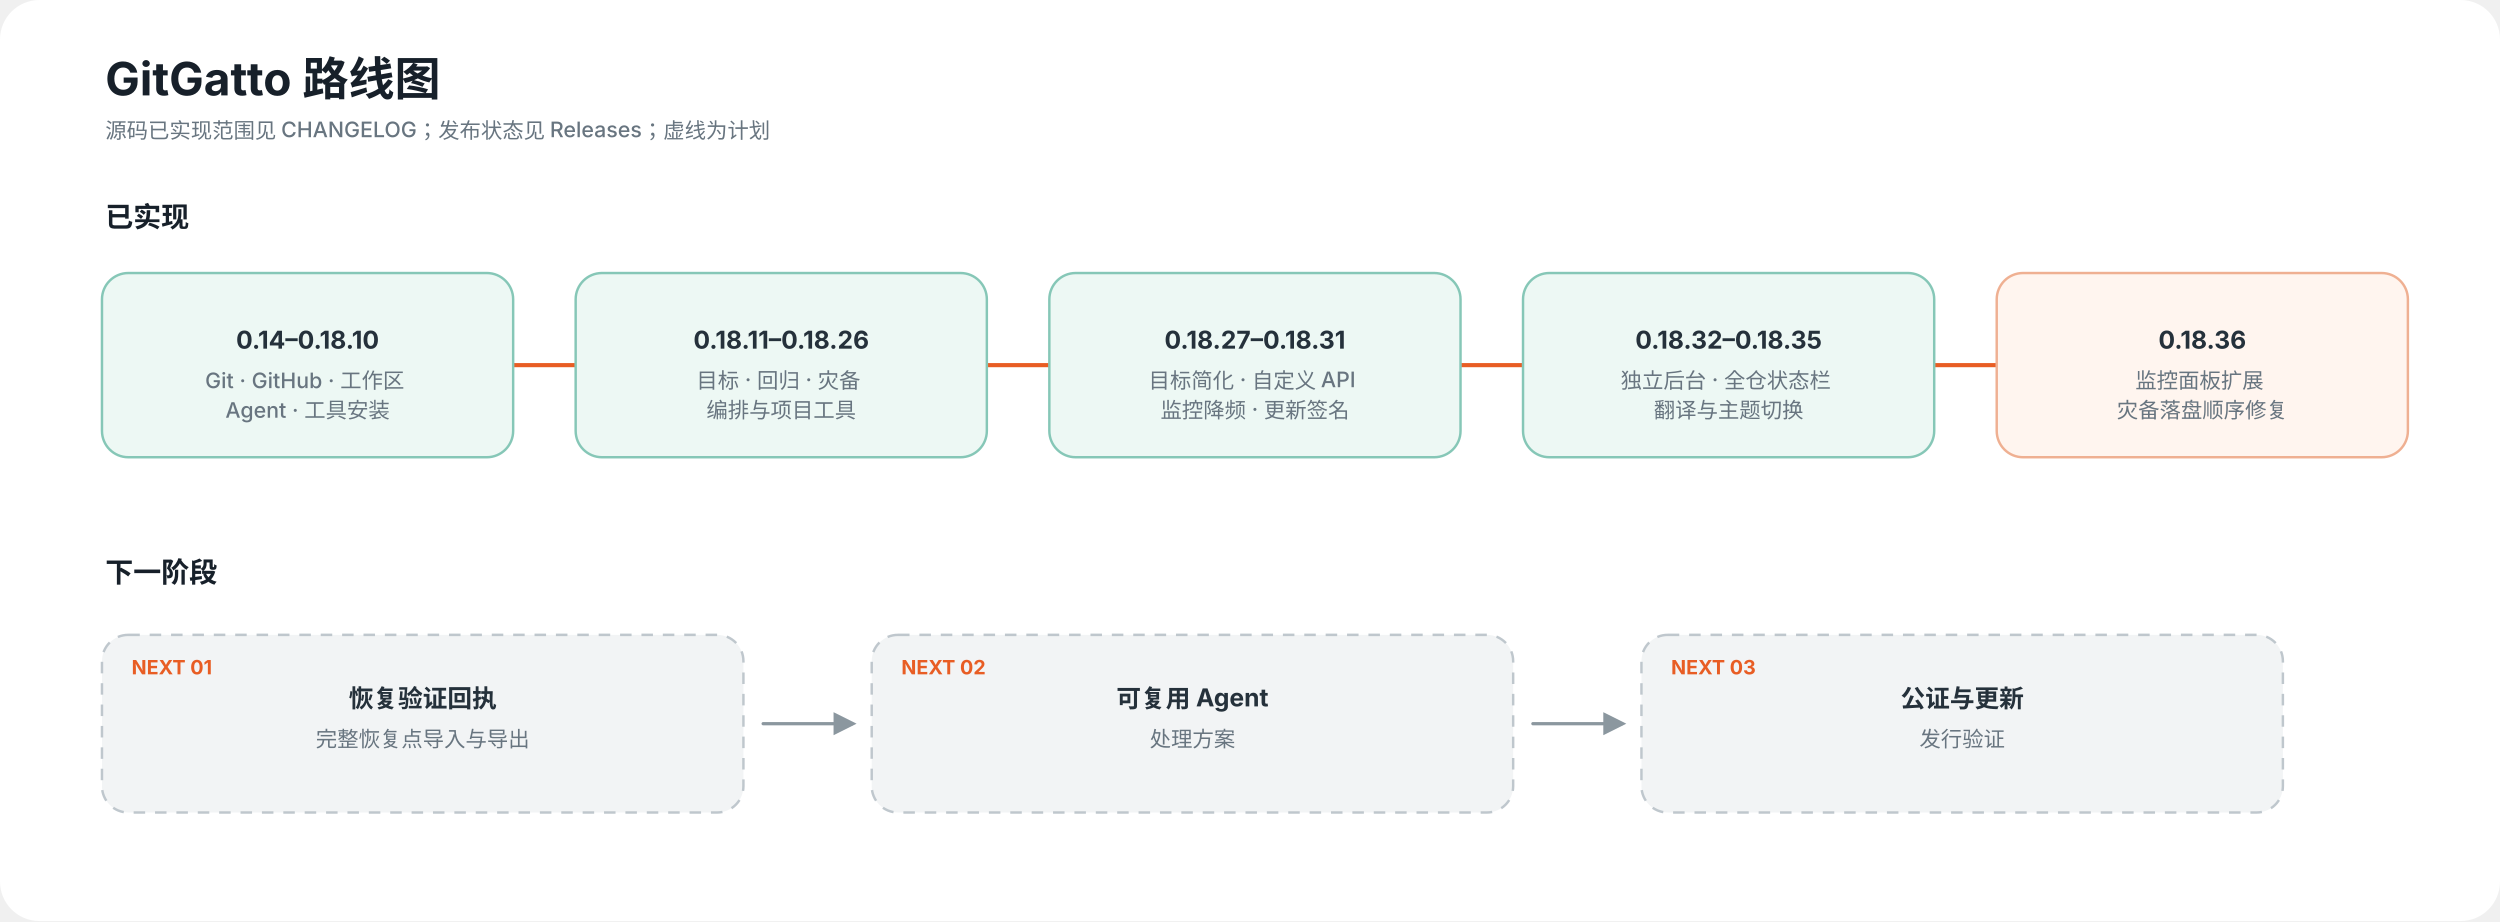
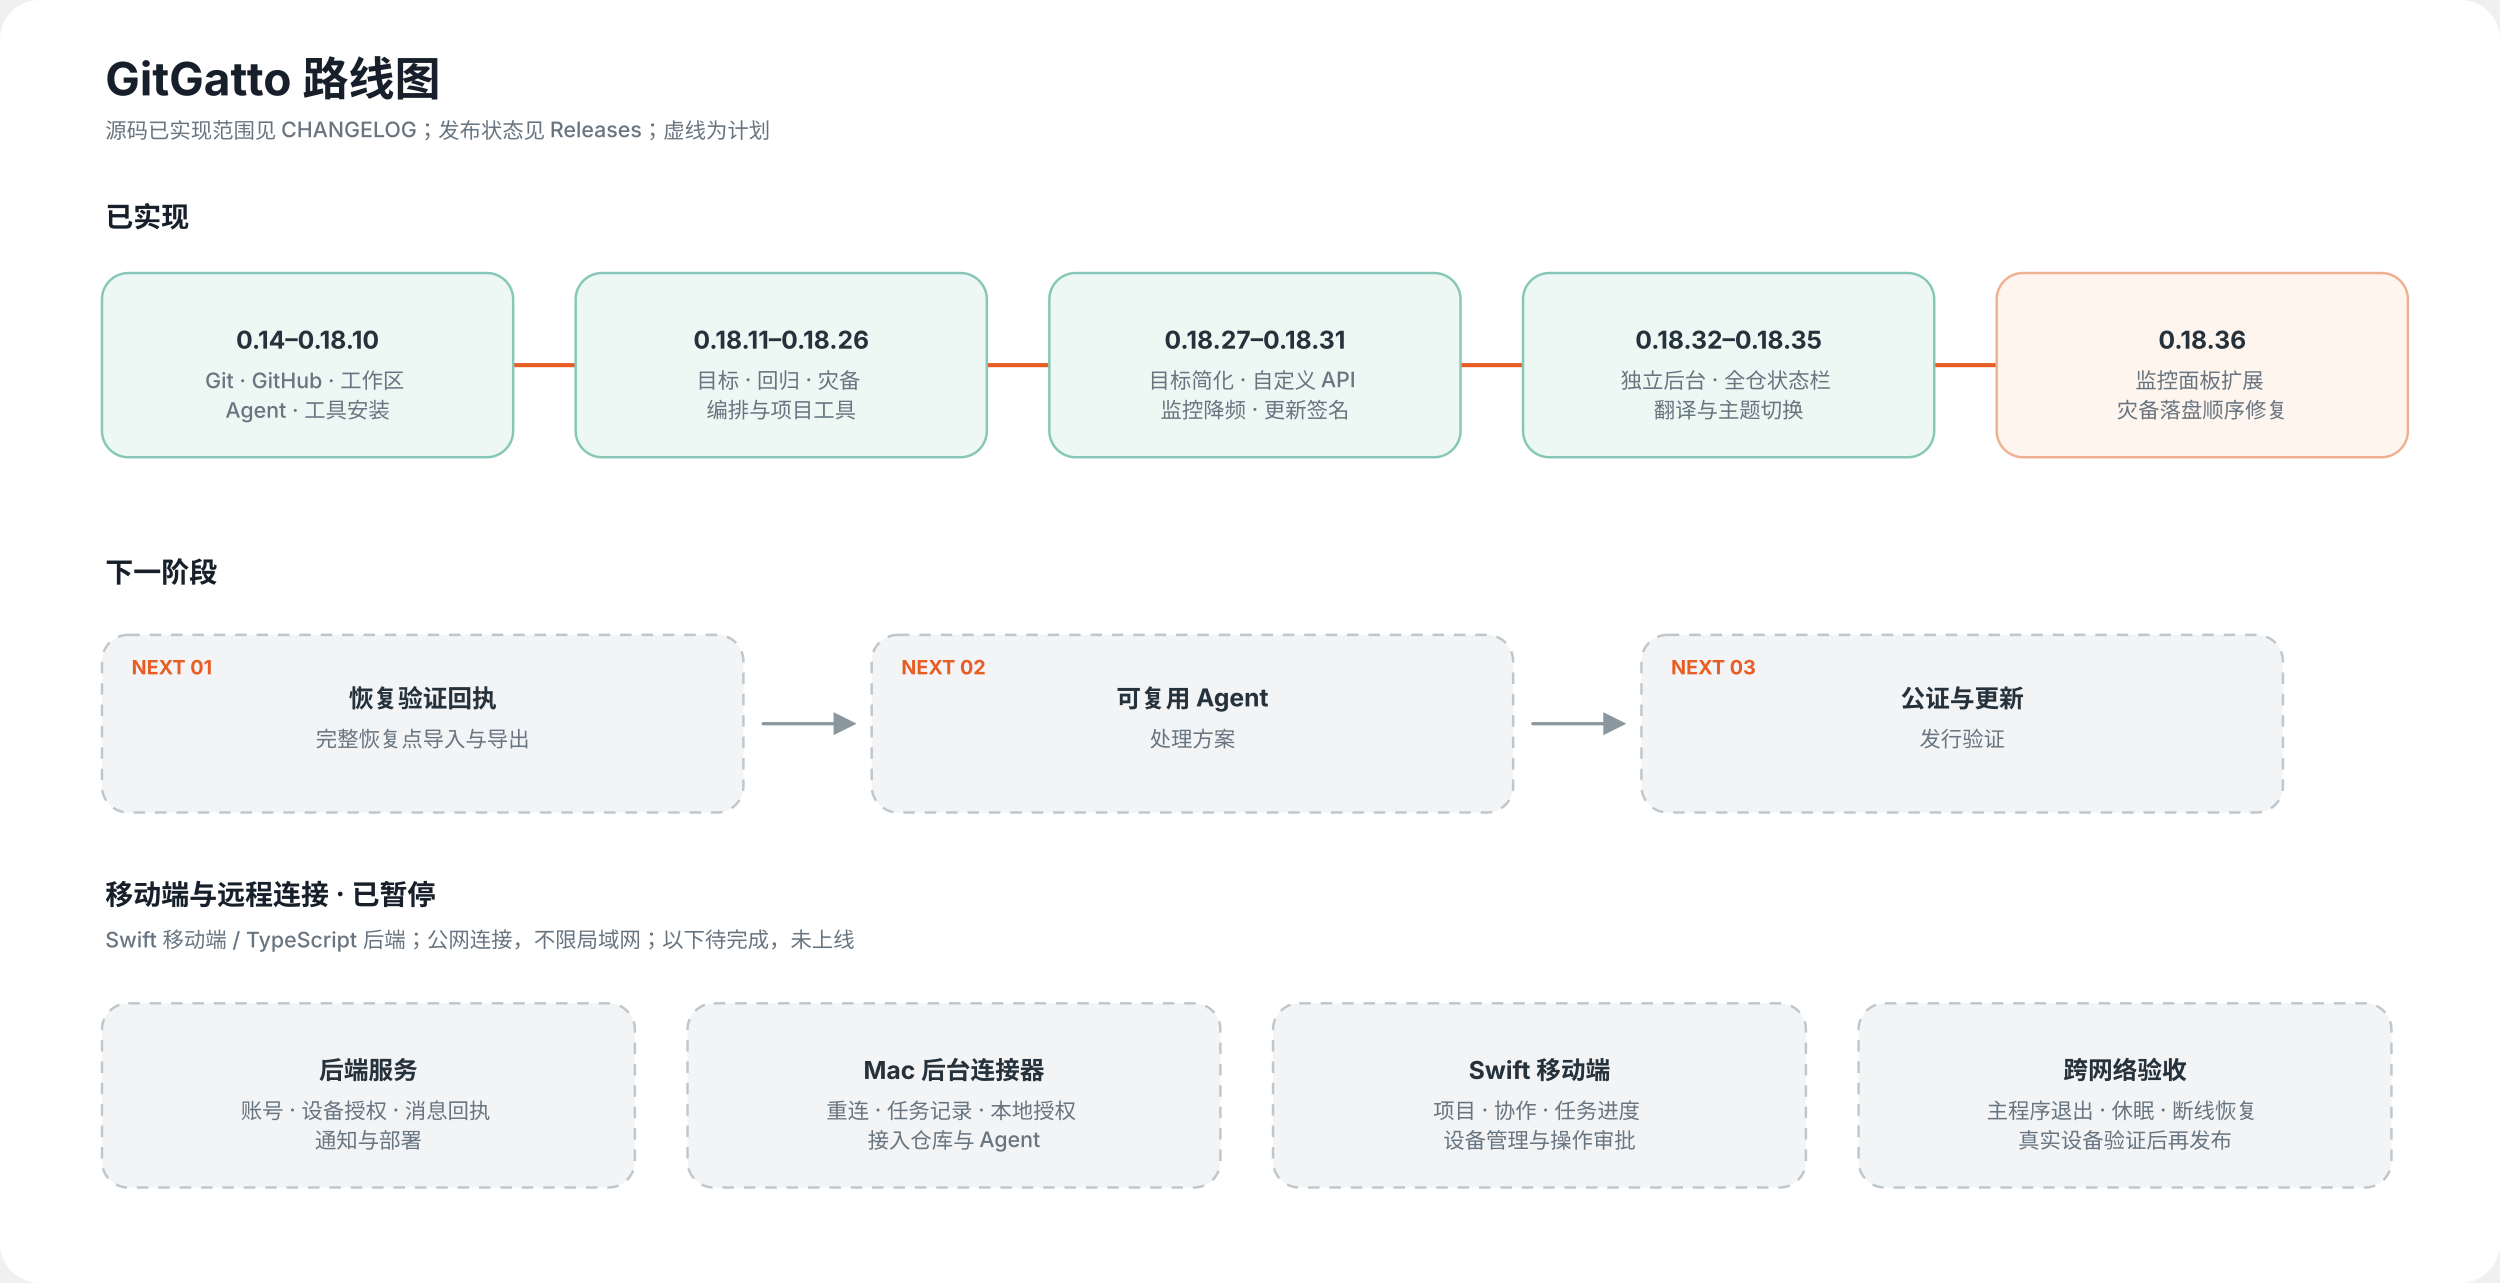
- <svg xmlns="http://www.w3.org/2000/svg" width="1520" height="560" viewBox="0 0 1520 560" role="img" aria-labelledby="title desc">
+ <svg xmlns="http://www.w3.org/2000/svg" width="1520" height="780" viewBox="0 0 1520 780" role="img" aria-labelledby="title desc">
  <style>
    :root { color-scheme: light dark; }
    .bg { fill: #ffffff; }
    .panel { fill: #f7f9fa; stroke: #dce2e6; stroke-width: 1.5; }
    .panel-accent { fill: #fff5ef; stroke: #efb092; stroke-width: 1.5; }
    .panel-green { fill: #edf8f4; stroke: #86c7b7; stroke-width: 1.5; }
    .panel-blue { fill: #eef5fb; stroke: #91b9da; stroke-width: 1.5; }
    .panel-purple { fill: #f5f0fb; stroke: #b7a0d4; stroke-width: 1.5; }
    .panel-muted { fill: #f2f4f5; stroke: #bfc7cd; stroke-width: 1.5; stroke-dasharray: 7 6; }
    .lane { fill: #fbfcfc; stroke: #e3e7ea; stroke-width: 1.5; }
    text { font-family: -apple-system, BlinkMacSystemFont, 'Segoe UI', sans-serif; }
    .title { fill: #17202a; font-size: 28px; font-weight: 700; }
    .section { fill: #17202a; font-size: 17px; font-weight: 700; }
    .label { fill: #25313b; font-size: 15px; font-weight: 650; }
    .detail { fill: #687580; font-size: 13px; font-weight: 500; }
    .badge { fill: #e85d24; font-size: 12px; font-weight: 700; }
    .connector { fill: none; stroke: #8b979f; stroke-width: 2; stroke-linecap: round; stroke-linejoin: round; }
    .connector-accent { fill: none; stroke: #e85d24; stroke-width: 2.5; stroke-linecap: round; stroke-linejoin: round; }
    .dot { fill: #e85d24; }
    @media (prefers-color-scheme: dark) {
        .bg { fill: #101419; }
        .panel, .lane { fill: #171d23; stroke: #303943; }
        .panel-accent { fill: #2b1d17; stroke: #8f4d31; }
        .panel-green { fill: #14251f; stroke: #397d6c; }
        .panel-blue { fill: #16232e; stroke: #477da9; }
        .panel-purple { fill: #211b2a; stroke: #72599a; }
        .panel-muted { fill: #151a1f; stroke: #53606a; }
        .title, .section, .label { fill: #f2f5f7; }
        .detail { fill: #a2adb6; }
        .connector { stroke: #66737d; }
    }
</style>
  <defs>
    <marker id="arrow" viewBox="0 0 10 10" refX="8" refY="5" markerWidth="7" markerHeight="7" orient="auto-start-reverse">
      <path d="M 0 0 L 10 5 L 0 10 z" fill="#8b979f" />
    </marker>
  </defs>
-   <rect class="bg" x="0" y="0" width="1520" height="560" rx="24" />
+   <rect class="bg" x="0" y="0" width="1520" height="780" rx="24" />
  <text class="title" x="64" y="58">GitGatto 路线图</text>
  <text class="detail" x="64" y="84">源码已实现范围见 CHANGELOG；发布状态见 Releases；虚线为计划</text>
  <text class="section" x="64" y="138">已实现</text>
  <line class="connector-accent" x1="142" y1="222" x2="1378" y2="222" />
  <rect class="panel-green" x="62" y="166" width="250" height="112" rx="16" />
  <text class="label" x="187.0" y="212.0" text-anchor="middle">
    <tspan x="187.0" dy="0">0.14–0.18.10</tspan>
  </text>
  <text class="detail" x="187.0" y="236.0" text-anchor="middle">
    <tspan x="187.0" dy="0">Git · GitHub · 工作区</tspan>
    <tspan x="187.0" dy="18">Agent · 工具安装</tspan>
  </text>
  <rect class="panel-green" x="350" y="166" width="250" height="112" rx="16" />
  <text class="label" x="475.0" y="212.0" text-anchor="middle">
    <tspan x="475.0" dy="0">0.18.11–0.18.26</tspan>
  </text>
  <text class="detail" x="475.0" y="236.0" text-anchor="middle">
    <tspan x="475.0" dy="0">目标 · 回归 · 灾备</tspan>
    <tspan x="475.0" dy="18">编排与项目工具</tspan>
  </text>
  <rect class="panel-green" x="638" y="166" width="250" height="112" rx="16" />
  <text class="label" x="763.0" y="212.0" text-anchor="middle">
    <tspan x="763.0" dy="0">0.18.27–0.18.31</tspan>
  </text>
  <text class="detail" x="763.0" y="236.0" text-anchor="middle">
    <tspan x="763.0" dy="0">目标简化 · 自定义 API</tspan>
    <tspan x="763.0" dy="18">监控降频 · 更新签名</tspan>
  </text>
  <rect class="panel-green" x="926" y="166" width="250" height="112" rx="16" />
  <text class="label" x="1051.0" y="212.0" text-anchor="middle">
    <tspan x="1051.0" dy="0">0.18.32–0.18.35</tspan>
  </text>
  <text class="detail" x="1051.0" y="236.0" text-anchor="middle">
    <tspan x="1051.0" dy="0">独立后台 · 全仓状态栏</tspan>
    <tspan x="1051.0" dy="18">翻译与主题切换</tspan>
  </text>
  <rect class="panel-accent" x="1214" y="166" width="250" height="112" rx="16" />
  <text class="label" x="1339.0" y="212.0" text-anchor="middle">
    <tspan x="1339.0" dy="0">0.18.36</tspan>
  </text>
  <text class="detail" x="1339.0" y="236.0" text-anchor="middle">
    <tspan x="1339.0" dy="0">监控面板扩展</tspan>
    <tspan x="1339.0" dy="18">灾备落盘顺序修复</tspan>
  </text>
  <text class="section" x="64" y="354">下一阶段</text>
  <rect class="panel-muted" x="62" y="386" width="390" height="108" rx="16" />
  <text class="label" x="257.0" y="430.0" text-anchor="middle">
    <tspan x="257.0" dy="0">恢复验证回执</tspan>
  </text>
  <text class="detail" x="257.0" y="454.0" text-anchor="middle">
    <tspan x="257.0" dy="0">完整恢复点导入与导出</tspan>
  </text>
  <text class="badge" x="80" y="410">NEXT 01</text>
  <path class="connector" d="M464 440 L518 440" marker-end="url(#arrow)" />
  <rect class="panel-muted" x="530" y="386" width="390" height="108" rx="16" />
  <text class="label" x="725.0" y="430.0" text-anchor="middle">
    <tspan x="725.0" dy="0">可复用 Agent</tspan>
  </text>
  <text class="detail" x="725.0" y="454.0" text-anchor="middle">
    <tspan x="725.0" dy="0">处理方案</tspan>
  </text>
  <text class="badge" x="548" y="410">NEXT 02</text>
  <path class="connector" d="M932 440 L986 440" marker-end="url(#arrow)" />
  <rect class="panel-muted" x="998" y="386" width="390" height="108" rx="16" />
  <text class="label" x="1193.0" y="430.0" text-anchor="middle">
    <tspan x="1193.0" dy="0">公证与更新</tspan>
  </text>
  <text class="detail" x="1193.0" y="454.0" text-anchor="middle">
    <tspan x="1193.0" dy="0">发行验证</tspan>
  </text>
  <text class="badge" x="1016" y="410">NEXT 03</text>
+   <text class="section" x="64" y="550">移动端与远程连接 · 已暂停</text>
+   <text class="detail" x="64" y="576">Swift 移动端 / TypeScript 后端；公网连接，不限局域网；以下待完成，未上线</text>
+   <rect class="panel-muted" x="62" y="610" width="324" height="112" rx="16" />
+   <text class="label" x="224.0" y="656.0" text-anchor="middle">
+     <tspan x="224.0" dy="0">后端服务</tspan>
+   </text>
+   <text class="detail" x="224.0" y="680.0" text-anchor="middle">
+     <tspan x="224.0" dy="0">账号 · 设备授权 · 消息回执</tspan>
+     <tspan x="224.0" dy="18">通知与部署</tspan>
+   </text>
+   <rect class="panel-muted" x="418" y="610" width="324" height="112" rx="16" />
+   <text class="label" x="580.0" y="656.0" text-anchor="middle">
+     <tspan x="580.0" dy="0">Mac 后台连接器</tspan>
+   </text>
+   <text class="detail" x="580.0" y="680.0" text-anchor="middle">
+     <tspan x="580.0" dy="0">重连 · 任务记录 · 本地授权</tspan>
+     <tspan x="580.0" dy="18">接入仓库与 Agent</tspan>
+   </text>
+   <rect class="panel-muted" x="774" y="610" width="324" height="112" rx="16" />
+   <text class="label" x="936.0" y="656.0" text-anchor="middle">
+     <tspan x="936.0" dy="0">Swift 移动端</tspan>
+   </text>
+   <text class="detail" x="936.0" y="680.0" text-anchor="middle">
+     <tspan x="936.0" dy="0">项目 · 协作 · 任务进度</tspan>
+     <tspan x="936.0" dy="18">设备管理与操作审批</tspan>
+   </text>
+   <rect class="panel-muted" x="1130" y="610" width="324" height="112" rx="16" />
+   <text class="label" x="1292.0" y="656.0" text-anchor="middle">
+     <tspan x="1292.0" dy="0">跨网络验收</tspan>
+   </text>
+   <text class="detail" x="1292.0" y="680.0" text-anchor="middle">
+     <tspan x="1292.0" dy="0">主程序退出 · 休眠 · 断线恢复</tspan>
+     <tspan x="1292.0" dy="18">真实设备验证后再发布</tspan>
+   </text>
</svg>
